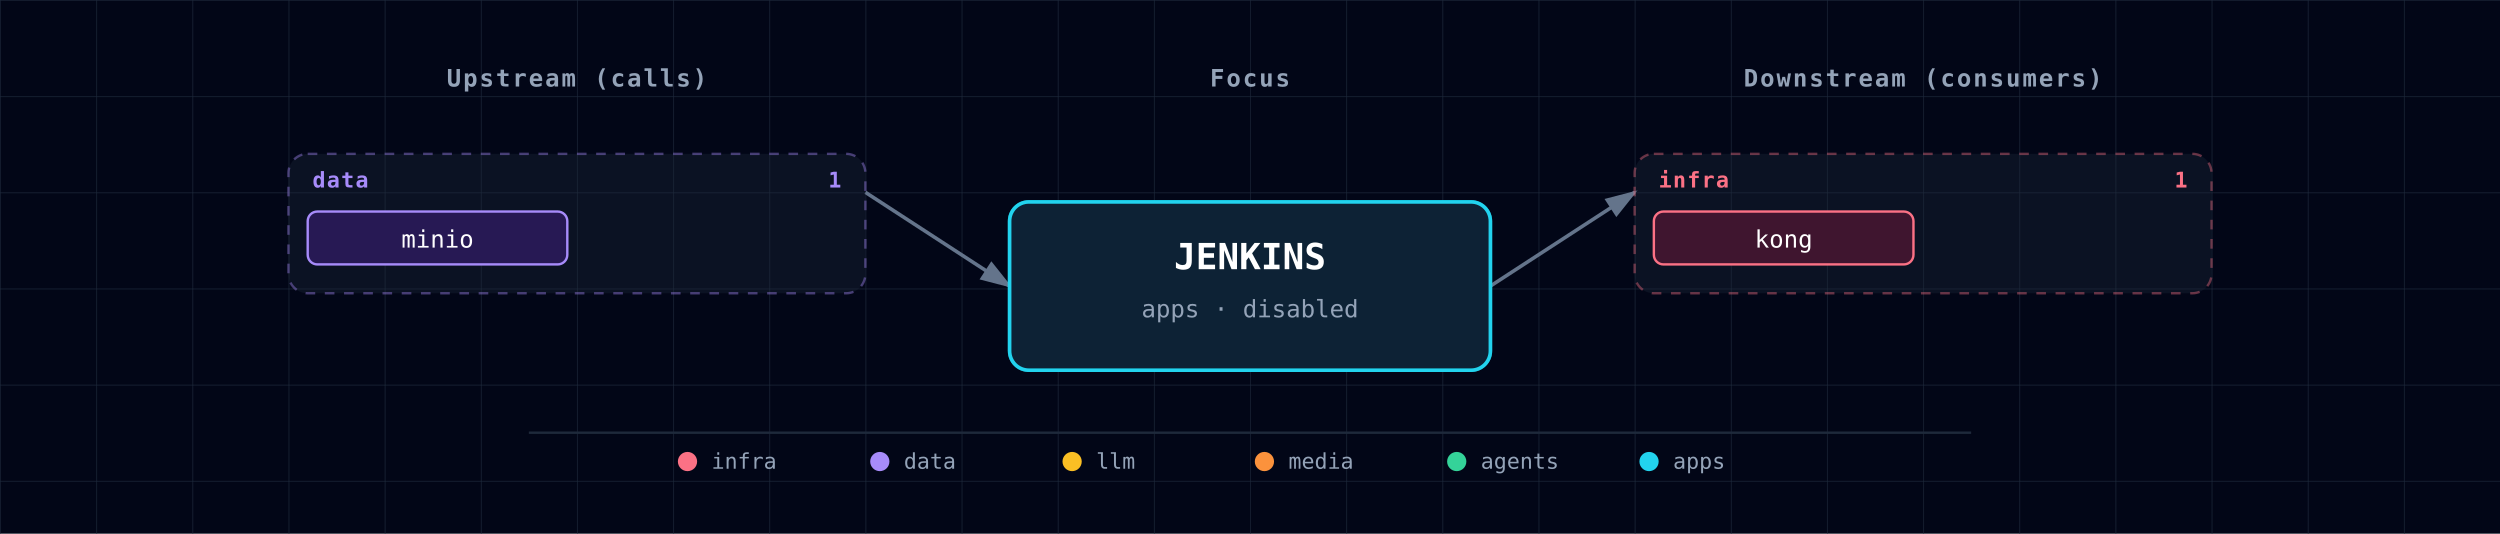
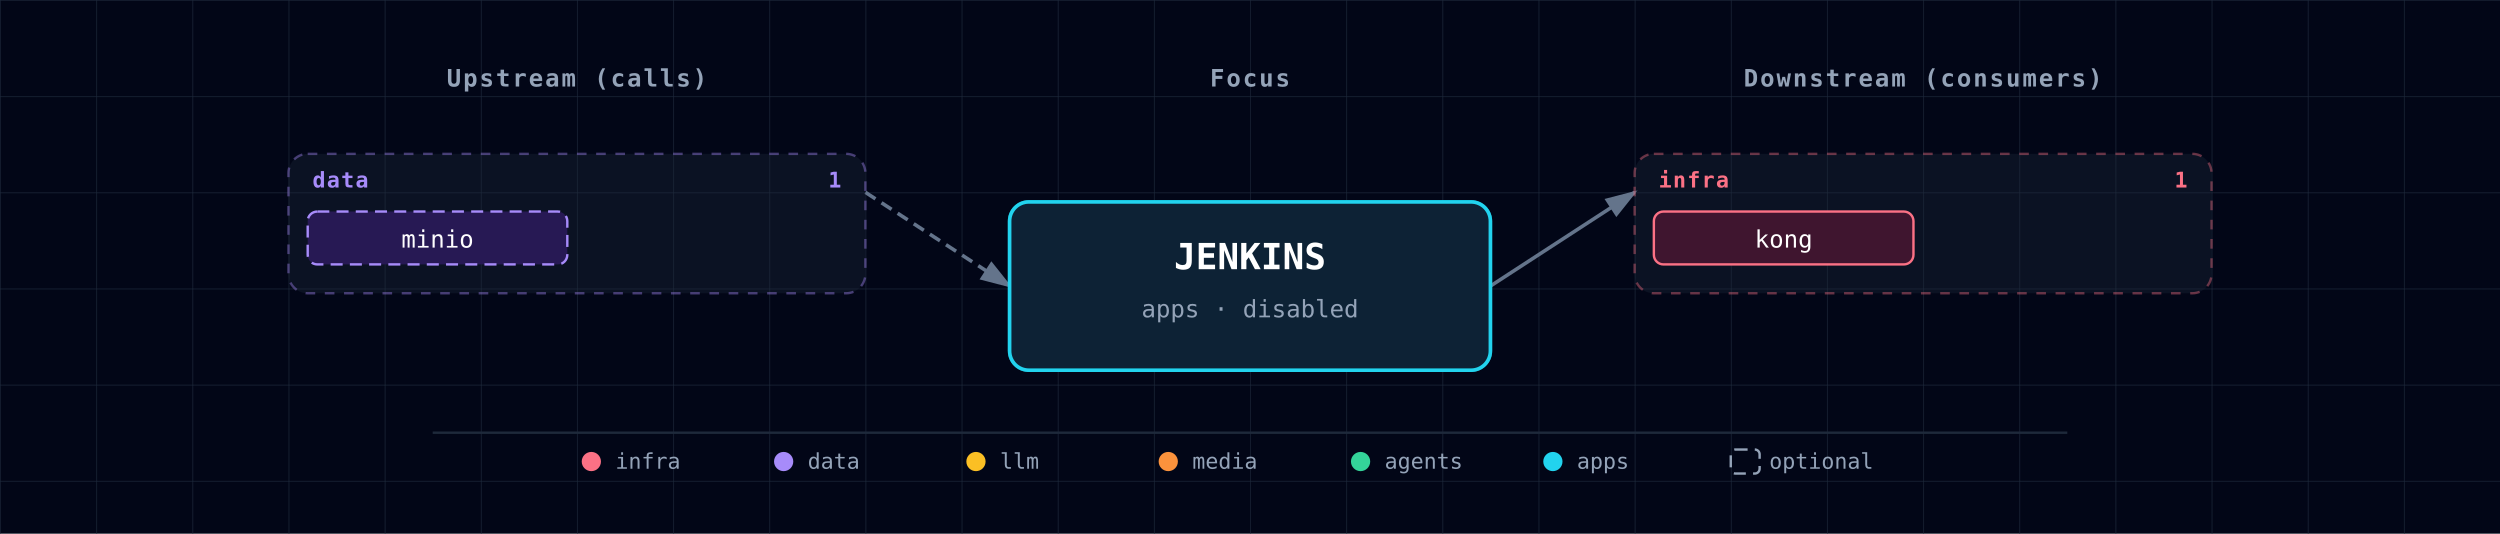
<svg xmlns="http://www.w3.org/2000/svg" viewBox="0 0 1040 222" font-family="'JetBrains Mono', 'Fira Code', Menlo, Consolas, monospace">
  <defs>
    <pattern id="grid" width="40" height="40" patternUnits="userSpaceOnUse">
      <path d="M 40 0 L 0 0 0 40" fill="none" stroke="#1e293b" stroke-width="0.5" />
    </pattern>
    <marker id="arrowhead" markerWidth="9" markerHeight="6" refX="8" refY="3" orient="auto">
      <polygon points="0 0, 9 3, 0 6" fill="#64748b" />
    </marker>
    <filter id="focus-glow" x="-50%" y="-50%" width="200%" height="200%">
      <feGaussianBlur in="SourceAlpha" stdDeviation="6" />
      <feFlood flood-color="#22d3ee" flood-opacity="0.6" />
      <feComposite in2="SourceAlpha" operator="in" />
      <feMerge>
        <feMergeNode />
        <feMergeNode in="SourceGraphic" />
      </feMerge>
    </filter>
  </defs>
  <rect width="1040" height="222" fill="#020617" />
  <rect width="1040" height="222" fill="url(#grid)" />
  <text x="240" y="36" fill="#94a3b8" font-size="10" font-weight="600" text-anchor="middle" letter-spacing="0.08em">Upstream (calls)</text>
  <text x="520" y="36" fill="#94a3b8" font-size="10" font-weight="600" text-anchor="middle" letter-spacing="0.08em">Focus</text>
  <text x="800" y="36" fill="#94a3b8" font-size="10" font-weight="600" text-anchor="middle" letter-spacing="0.08em">Downstream (consumers)</text>
-   <line x1="360" y1="80" x2="420" y2="119" stroke="#64748b" stroke-width="1.5" marker-end="url(#arrowhead)" />
+   <line x1="360" y1="80" x2="420" y2="119" stroke="#64748b" stroke-width="1.5" stroke-dasharray="5,3" marker-end="url(#arrowhead)" />
  <line x1="620" y1="119" x2="680" y2="80" stroke="#64748b" stroke-width="1.5" marker-end="url(#arrowhead)" />
  <g>
    <g class="cluster">
      <rect x="120" y="64" width="240" height="58" rx="8" fill="rgba(30,41,59,0.35)" stroke="#a78bfa" stroke-width="1" stroke-dasharray="4,4" stroke-opacity="0.4" />
      <text x="130" y="78" fill="#a78bfa" font-size="9" font-weight="700" text-anchor="start" style="letter-spacing:0.06em;text-transform:uppercase;">data</text>
      <text x="350" y="78" fill="#a78bfa" font-size="9" font-weight="600" text-anchor="end">1</text>
    </g>
    <g>
      <rect x="128" y="88" width="108" height="22" rx="4" fill="#0f172a" />
-       <rect x="128" y="88" width="108" height="22" rx="4" fill="rgba(76, 29, 149, 0.4)" stroke="#a78bfa" stroke-width="1" />
+       <rect x="128" y="88" width="108" height="22" rx="4" fill="rgba(76, 29, 149, 0.4)" stroke="#a78bfa" stroke-width="1" stroke-dasharray="5,3" />
      <text x="182" y="103" fill="white" font-size="10" text-anchor="middle">minio</text>
    </g>
  </g>
  <g>
    <g class="cluster">
      <rect x="680" y="64" width="240" height="58" rx="8" fill="rgba(30,41,59,0.35)" stroke="#fb7185" stroke-width="1" stroke-dasharray="4,4" stroke-opacity="0.4" />
      <text x="690" y="78" fill="#fb7185" font-size="9" font-weight="700" text-anchor="start" style="letter-spacing:0.06em;text-transform:uppercase;">infra</text>
      <text x="910" y="78" fill="#fb7185" font-size="9" font-weight="600" text-anchor="end">1</text>
    </g>
    <g>
      <rect x="688" y="88" width="108" height="22" rx="4" fill="#0f172a" />
      <rect x="688" y="88" width="108" height="22" rx="4" fill="rgba(136, 19, 55, 0.4)" stroke="#fb7185" stroke-width="1" />
      <text x="742" y="103" fill="white" font-size="10" text-anchor="middle">kong</text>
    </g>
  </g>
  <g class="focus" filter="url(#focus-glow)">
    <rect x="420" y="84" width="200" height="70" rx="8" fill="#0f172a" />
    <rect x="420" y="84" width="200" height="70" rx="8" fill="rgba(8, 51, 68, 0.4)" stroke="#22d3ee" stroke-width="1.5" />
    <text x="520" y="112" fill="white" font-size="15" font-weight="700" text-anchor="middle">JENKINS</text>
    <text x="520" y="132" fill="#94a3b8" font-size="10" text-anchor="middle">apps · disabled</text>
  </g>
  <g class="legend">
-     <line x1="220" y1="180" x2="820" y2="180" stroke="#1e293b" stroke-width="1" />
-     <circle cx="286" cy="192" r="4" fill="#fb7185" />
-     <text x="296" y="195" fill="#94a3b8" font-size="9" font-weight="400" text-anchor="start">infra</text>
-     <circle cx="366" cy="192" r="4" fill="#a78bfa" />
-     <text x="376" y="195" fill="#94a3b8" font-size="9" font-weight="400" text-anchor="start">data</text>
-     <circle cx="446" cy="192" r="4" fill="#fbbf24" />
-     <text x="456" y="195" fill="#94a3b8" font-size="9" font-weight="400" text-anchor="start">llm</text>
-     <circle cx="526" cy="192" r="4" fill="#fb923c" />
-     <text x="536" y="195" fill="#94a3b8" font-size="9" font-weight="400" text-anchor="start">media</text>
-     <circle cx="606" cy="192" r="4" fill="#34d399" />
-     <text x="616" y="195" fill="#94a3b8" font-size="9" font-weight="400" text-anchor="start">agents</text>
-     <circle cx="686" cy="192" r="4" fill="#22d3ee" />
-     <text x="696" y="195" fill="#94a3b8" font-size="9" font-weight="400" text-anchor="start">apps</text>
+     <line x1="180" y1="180" x2="860" y2="180" stroke="#1e293b" stroke-width="1" />
+     <circle cx="246" cy="192" r="4" fill="#fb7185" />
+     <text x="256" y="195" fill="#94a3b8" font-size="9" font-weight="400" text-anchor="start">infra</text>
+     <circle cx="326" cy="192" r="4" fill="#a78bfa" />
+     <text x="336" y="195" fill="#94a3b8" font-size="9" font-weight="400" text-anchor="start">data</text>
+     <circle cx="406" cy="192" r="4" fill="#fbbf24" />
+     <text x="416" y="195" fill="#94a3b8" font-size="9" font-weight="400" text-anchor="start">llm</text>
+     <circle cx="486" cy="192" r="4" fill="#fb923c" />
+     <text x="496" y="195" fill="#94a3b8" font-size="9" font-weight="400" text-anchor="start">media</text>
+     <circle cx="566" cy="192" r="4" fill="#34d399" />
+     <text x="576" y="195" fill="#94a3b8" font-size="9" font-weight="400" text-anchor="start">agents</text>
+     <circle cx="646" cy="192" r="4" fill="#22d3ee" />
+     <text x="656" y="195" fill="#94a3b8" font-size="9" font-weight="400" text-anchor="start">apps</text>
+     <rect x="720" y="187" width="12" height="10" rx="2" fill="none" stroke="#94a3b8" stroke-width="1" stroke-dasharray="5,3" />
+     <text x="736" y="195" fill="#94a3b8" font-size="9" font-weight="400" text-anchor="start">optional</text>
  </g>
</svg>
